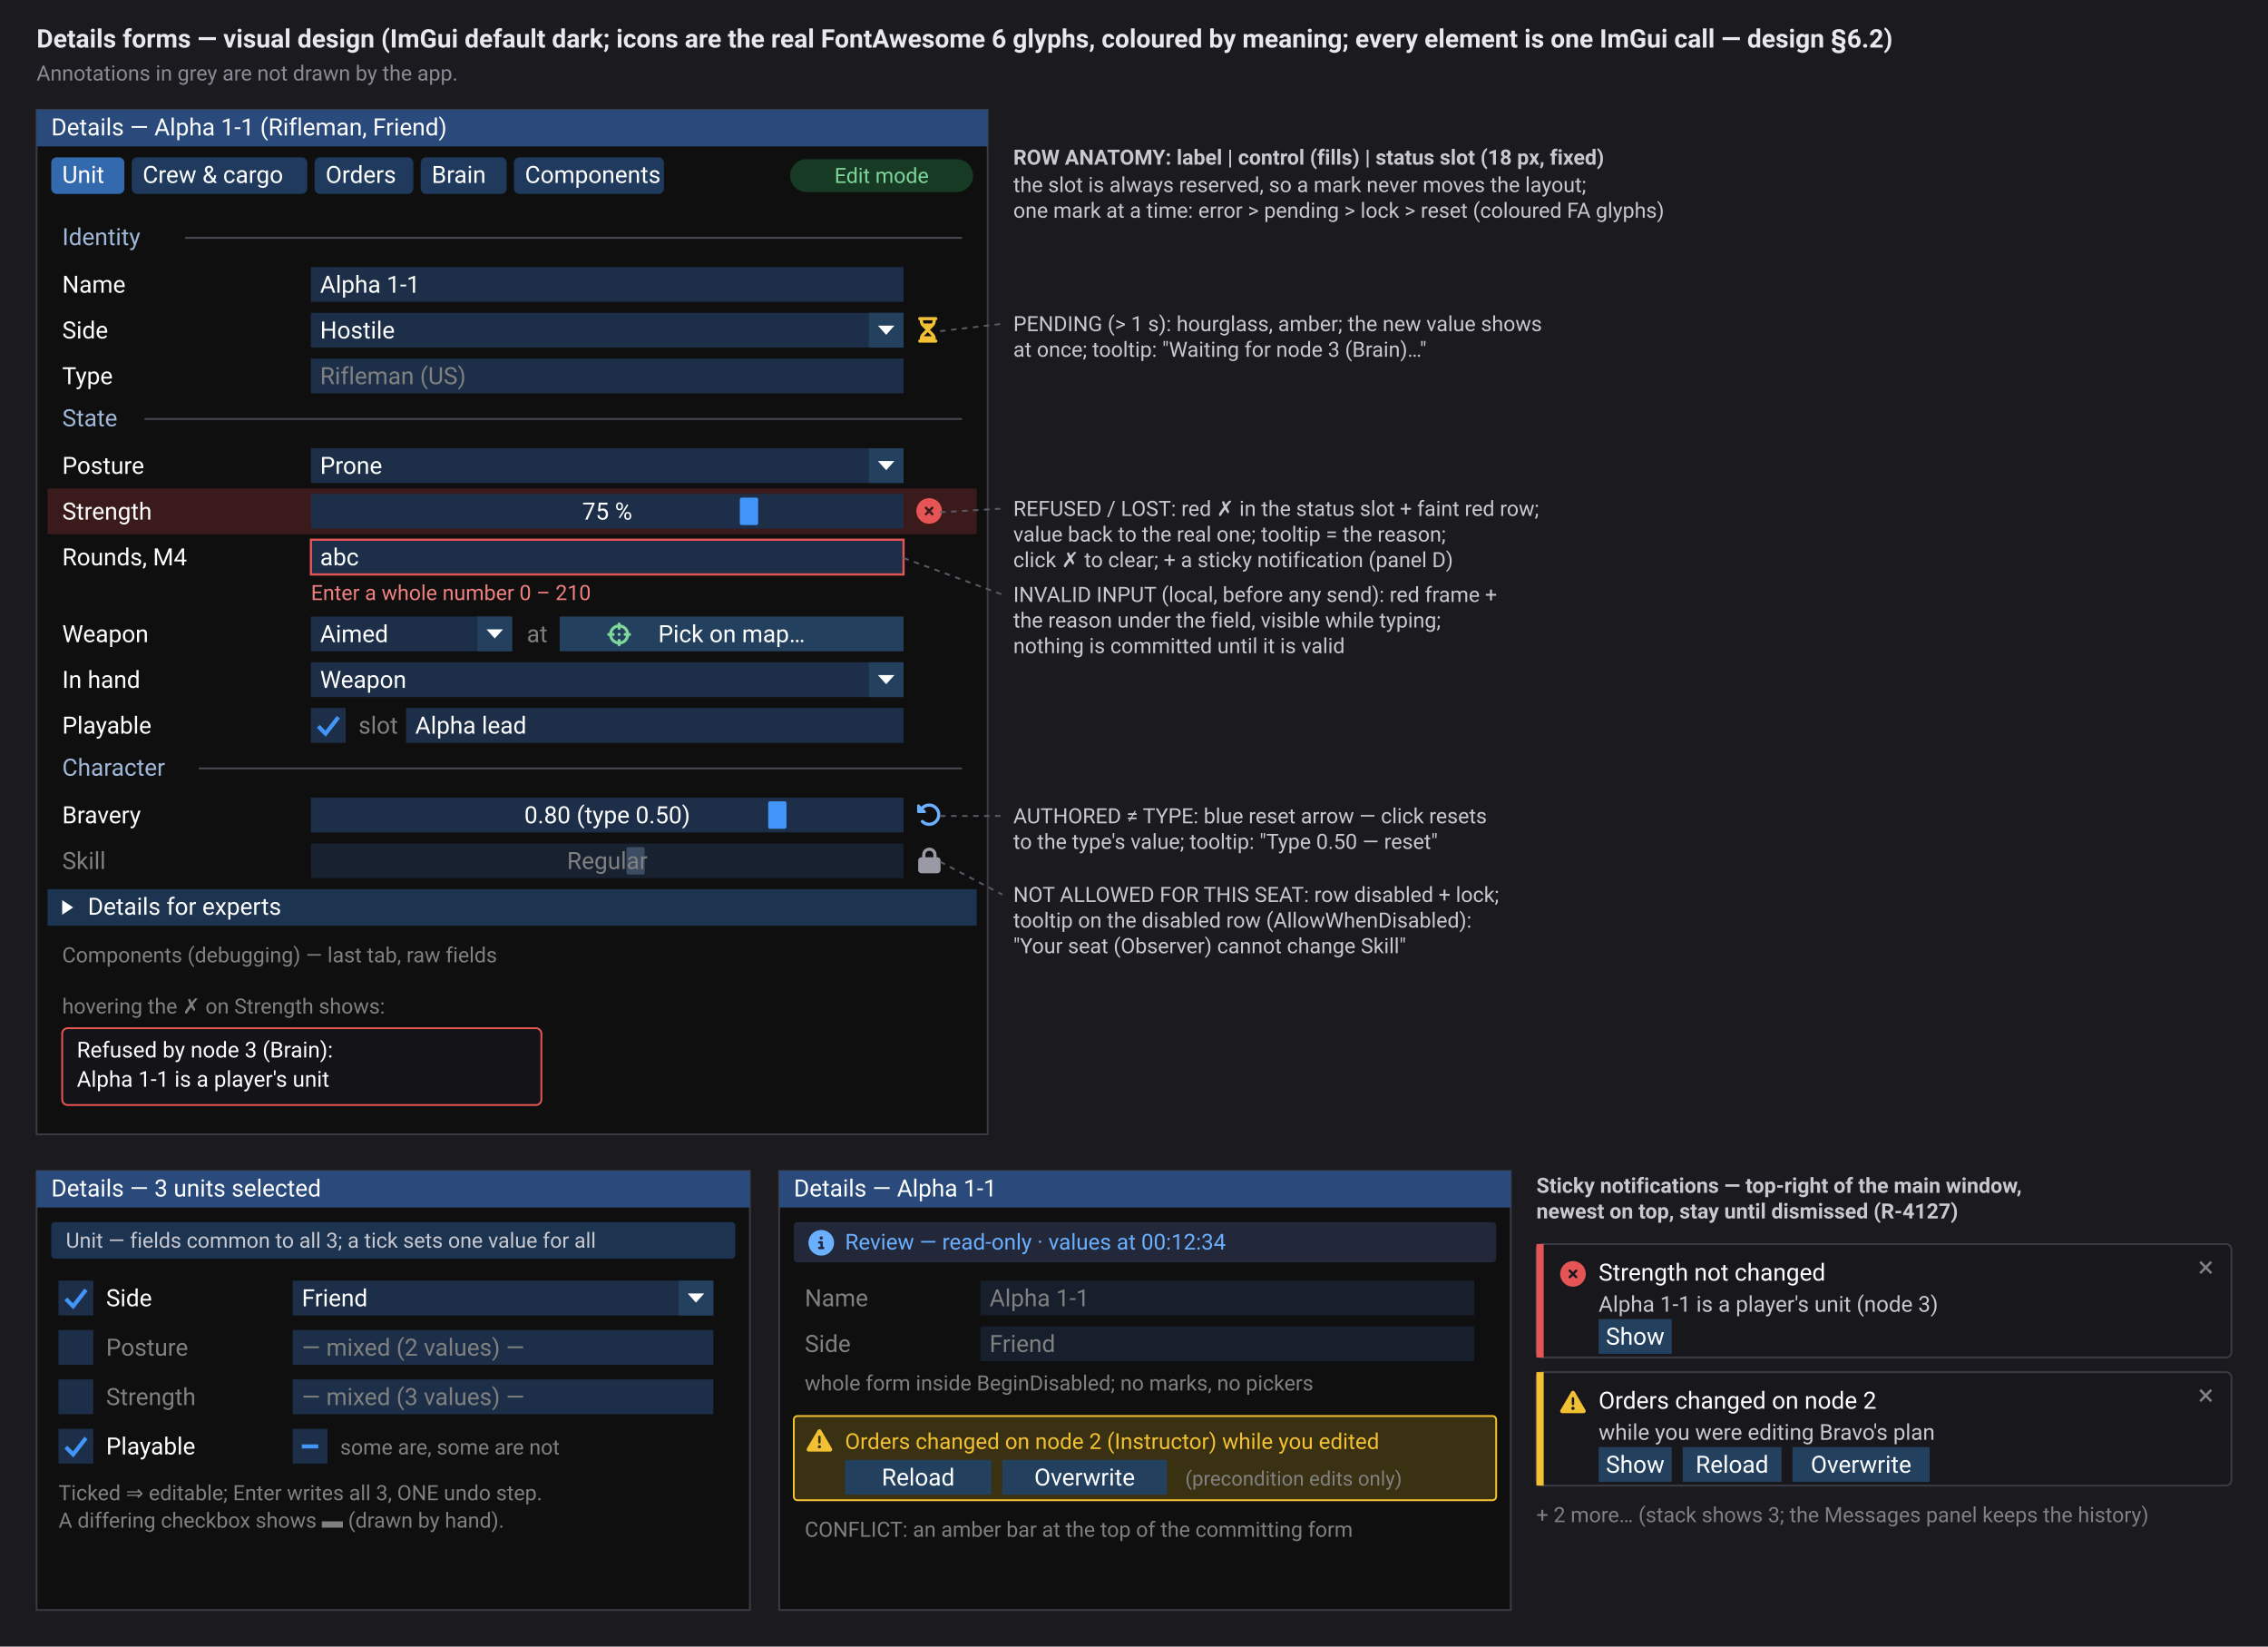
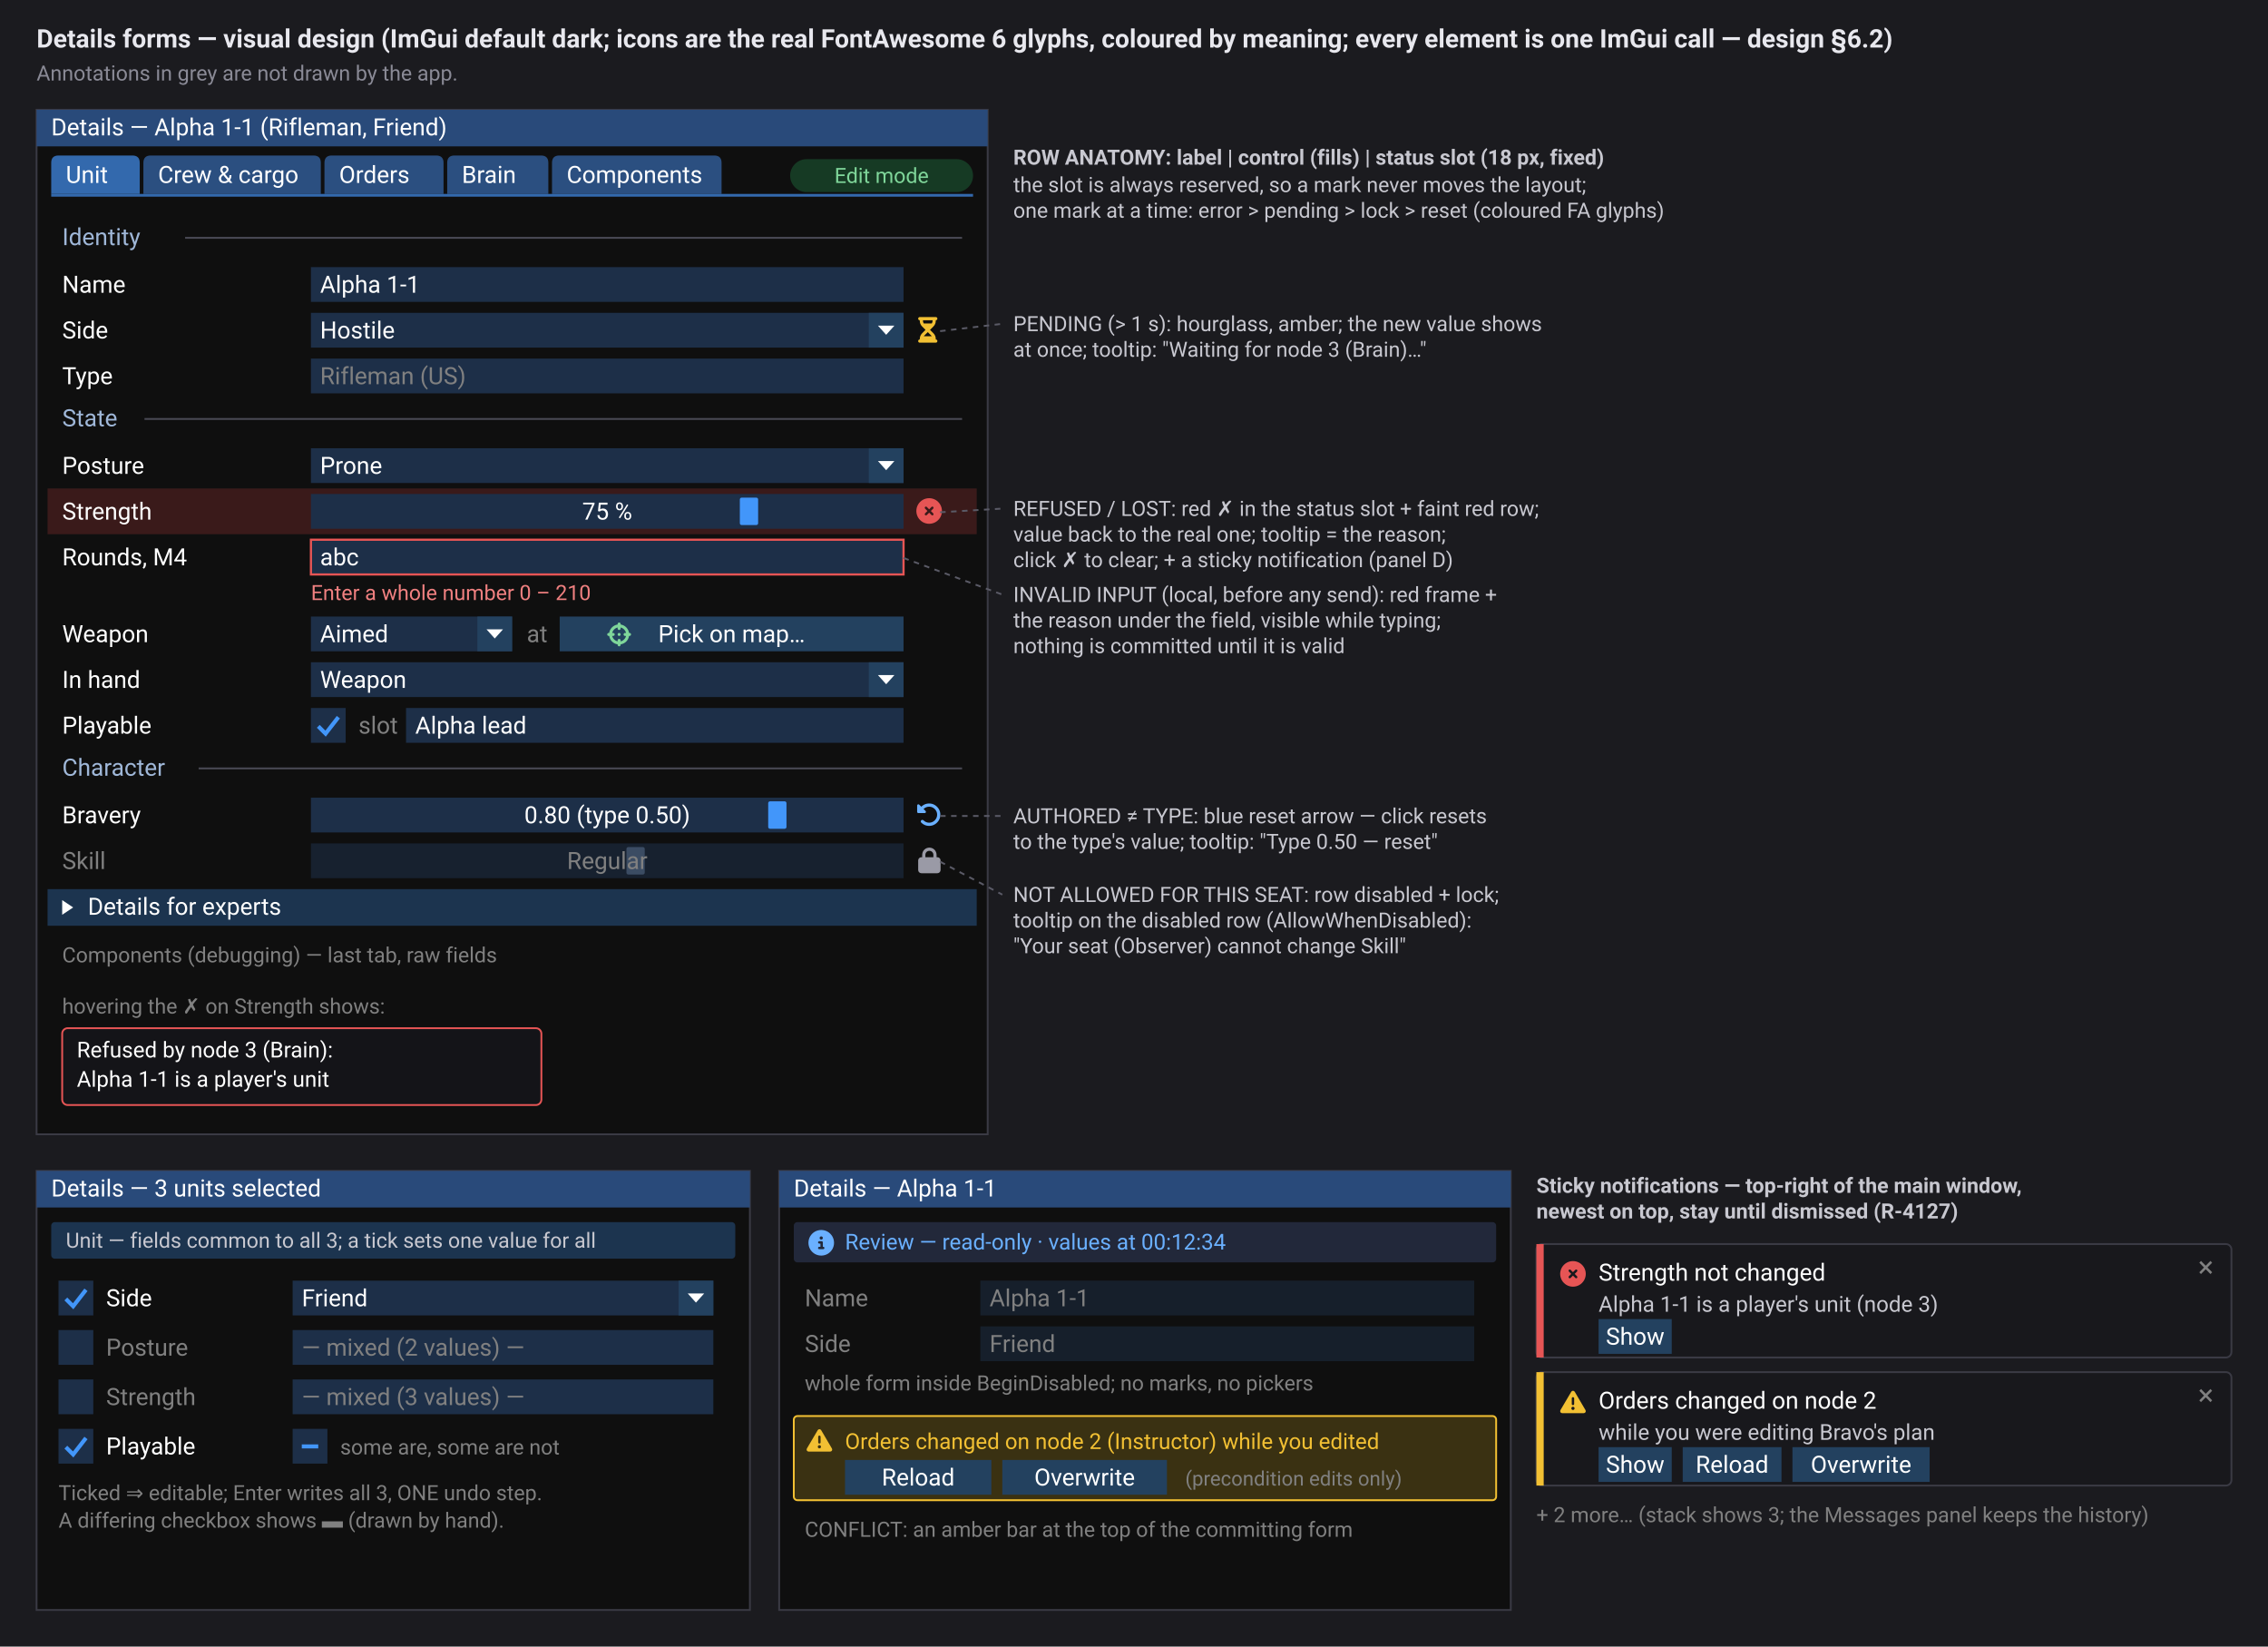
<svg xmlns="http://www.w3.org/2000/svg" width="1240" height="900" viewBox="0 0 1240 900">
  <rect x="0" y="0" width="1240" height="900" fill="#1B1B1F" rx="0" opacity="1" />
  <text x="20" y="26" fill="#E8E8EE" font-size="14" font-family="Roboto, Segoe UI, Arial, sans-serif" text-anchor="start" font-weight="bold">Details forms — visual design (ImGui default dark; icons are the real FontAwesome 6 glyphs, coloured by meaning; every element is one ImGui call — design §6.2)</text>
  <text x="20" y="44" fill="#8A8A96" font-size="11.5" font-family="Roboto, Segoe UI, Arial, sans-serif" text-anchor="start" font-weight="normal">Annotations in grey are not drawn by the app.</text>
  <rect x="20" y="60" width="520" height="560" fill="#0F0F0F" rx="0" stroke="#3A3A44" stroke-width="1" opacity="1" />
  <rect x="20" y="60" width="520" height="20" fill="#294A7A" rx="0" opacity="1" />
  <text x="28" y="74" fill="#FFFFFF" font-size="13" font-family="Roboto, Segoe UI, Arial, sans-serif" text-anchor="start" font-weight="normal">Details — Alpha 1-1 (Rifleman, Friend)</text>
-   <rect x="28" y="86" width="40" height="20" fill="#3369AD" rx="3" opacity="1" />
-   <text x="34" y="100" fill="#FFFFFF" font-size="13" font-family="Roboto, Segoe UI, Arial, sans-serif" text-anchor="start" font-weight="normal">Unit</text>
-   <rect x="72" y="86" width="96" height="20" fill="#1F3A5C" rx="3" opacity="1" />
-   <text x="78" y="100" fill="#FFFFFF" font-size="13" font-family="Roboto, Segoe UI, Arial, sans-serif" text-anchor="start" font-weight="normal">Crew &amp; cargo</text>
-   <rect x="172" y="86" width="54" height="20" fill="#1F3A5C" rx="3" opacity="1" />
-   <text x="178" y="100" fill="#FFFFFF" font-size="13" font-family="Roboto, Segoe UI, Arial, sans-serif" text-anchor="start" font-weight="normal">Orders</text>
-   <rect x="230" y="86" width="47" height="20" fill="#1F3A5C" rx="3" opacity="1" />
-   <text x="236" y="100" fill="#FFFFFF" font-size="13" font-family="Roboto, Segoe UI, Arial, sans-serif" text-anchor="start" font-weight="normal">Brain</text>
-   <rect x="281" y="86" width="82" height="20" fill="#1F3A5C" rx="3" opacity="1" />
-   <text x="287" y="100" fill="#FFFFFF" font-size="13" font-family="Roboto, Segoe UI, Arial, sans-serif" text-anchor="start" font-weight="normal">Components</text>
+   <path d="M28 106 L28 89 Q28 85 32 85 L72.4 85 Q76.4 85 76.4 89 L76.4 106 Z" fill="#3369AD" />
+   <text x="36" y="100" fill="#FFFFFF" font-size="13" font-family="Roboto, Segoe UI, Arial, sans-serif" text-anchor="start" font-weight="normal">Unit</text>
+   <path d="M78.4 106 L78.4 89 Q78.4 85 82.4 85 L171.4 85 Q175.4 85 175.4 89 L175.4 106 Z" fill="#2B4F80" />
+   <text x="86.4" y="100" fill="#FFFFFF" font-size="13" font-family="Roboto, Segoe UI, Arial, sans-serif" text-anchor="start" font-weight="normal">Crew &amp; cargo</text>
+   <path d="M177.4 106 L177.4 89 Q177.4 85 181.4 85 L238.5 85 Q242.5 85 242.5 89 L242.5 106 Z" fill="#2B4F80" />
+   <text x="185.4" y="100" fill="#FFFFFF" font-size="13" font-family="Roboto, Segoe UI, Arial, sans-serif" text-anchor="start" font-weight="normal">Orders</text>
+   <path d="M244.5 106 L244.5 89 Q244.5 85 248.5 85 L295.8 85 Q299.8 85 299.8 89 L299.8 106 Z" fill="#2B4F80" />
+   <text x="252.5" y="100" fill="#FFFFFF" font-size="13" font-family="Roboto, Segoe UI, Arial, sans-serif" text-anchor="start" font-weight="normal">Brain</text>
+   <path d="M301.8 106 L301.8 89 Q301.8 85 305.8 85 L390.5 85 Q394.5 85 394.5 89 L394.5 106 Z" fill="#2B4F80" />
+   <text x="309.8" y="100" fill="#FFFFFF" font-size="13" font-family="Roboto, Segoe UI, Arial, sans-serif" text-anchor="start" font-weight="normal">Components</text>
+   <rect x="28" y="106" width="504" height="1.5" fill="#3369AD" />
  <rect x="432" y="87" width="100" height="18" fill="#163A24" rx="9" opacity="1" />
  <text x="482" y="100" fill="#7FD69A" font-size="11.5" font-family="Roboto, Segoe UI, Arial, sans-serif" text-anchor="middle" font-weight="normal">Edit mode</text>
  <text x="34" y="134" fill="#9FB7D8" font-size="13" font-family="Roboto, Segoe UI, Arial, sans-serif" text-anchor="start" font-weight="normal">Identity</text>
  <line x1="101.2" y1="130" x2="526" y2="130" stroke="#4A4A55" />
  <text x="34" y="160" fill="#FFFFFF" font-size="13" font-family="Roboto, Segoe UI, Arial, sans-serif" text-anchor="start" font-weight="normal">Name</text>
  <rect x="170" y="146" width="324" height="19" fill="#1D2F48" rx="0" opacity="1" />
  <text x="175" y="160" fill="#FFFFFF" font-size="13" font-family="Roboto, Segoe UI, Arial, sans-serif" text-anchor="start" font-weight="normal">Alpha 1-1</text>
  <text x="34" y="185" fill="#FFFFFF" font-size="13" font-family="Roboto, Segoe UI, Arial, sans-serif" text-anchor="start" font-weight="normal">Side</text>
  <rect x="170" y="171" width="324" height="19" fill="#1D2F48" rx="0" opacity="1" />
  <rect x="475" y="171" width="19" height="19" fill="#23415F" rx="0" opacity="1" />
  <path d="M480 178 l4.5 5 l4.5 -5 z" fill="#FFFFFF" />
  <text x="175" y="185" fill="#FFFFFF" font-size="13" font-family="Roboto, Segoe UI, Arial, sans-serif" text-anchor="start" font-weight="normal">Hostile</text>
  <path d="M32 448Q18 448 9 439Q0 430 0 416Q0 402 9 393Q18 384 32 384V373Q33 307 79 260L147 192L79 124Q33 77 32 11V0Q18 0 9 -9Q0 -18 0 -32Q0 -46 9 -55Q18 -64 32 -64H64H352Q366 -64 375 -55Q384 -46 384 -32Q384 -18 375 -9Q366 0 352 0V11Q351 77 305 124L237 192L305 260Q351 307 352 373V384Q366 384 375 393Q384 402 384 416Q384 430 375 439Q366 448 352 448H320ZM96 373V384V373V384H288V373Q288 344 272 320H112Q96 344 96 373ZM112 64Q117 72 124 79L192 147L260 79Q267 72 272 64H112Z" fill="#F2C033" transform="translate(502,185.5508) scale(0.02734375,-0.02734375)" />
  <text x="34" y="210" fill="#FFFFFF" font-size="13" font-family="Roboto, Segoe UI, Arial, sans-serif" text-anchor="start" font-weight="normal">Type</text>
  <rect x="170" y="196" width="324" height="19" fill="#1D2F48" rx="0" opacity="1" />
  <text x="175" y="210" fill="#808080" font-size="13" font-family="Roboto, Segoe UI, Arial, sans-serif" text-anchor="start" font-weight="normal">Rifleman (US)</text>
  <text x="34" y="233" fill="#9FB7D8" font-size="13" font-family="Roboto, Segoe UI, Arial, sans-serif" text-anchor="start" font-weight="normal">State</text>
  <line x1="79.0" y1="229" x2="526" y2="229" stroke="#4A4A55" />
  <text x="34" y="259" fill="#FFFFFF" font-size="13" font-family="Roboto, Segoe UI, Arial, sans-serif" text-anchor="start" font-weight="normal">Posture</text>
  <rect x="170" y="245" width="324" height="19" fill="#1D2F48" rx="0" opacity="1" />
  <rect x="475" y="245" width="19" height="19" fill="#23415F" rx="0" opacity="1" />
  <path d="M480 252 l4.5 5 l4.5 -5 z" fill="#FFFFFF" />
  <text x="175" y="259" fill="#FFFFFF" font-size="13" font-family="Roboto, Segoe UI, Arial, sans-serif" text-anchor="start" font-weight="normal">Prone</text>
  <rect x="26" y="267" width="508" height="25" fill="#3A1A1A" rx="0" opacity="1" />
  <text x="34" y="284" fill="#FFFFFF" font-size="13" font-family="Roboto, Segoe UI, Arial, sans-serif" text-anchor="start" font-weight="normal">Strength</text>
  <rect x="170" y="270" width="324" height="19" fill="#1D2F48" rx="0" opacity="1" />
  <rect x="404.5" y="272" width="10" height="15" fill="#4296FA" rx="1" opacity="1" />
  <text x="332.0" y="284" fill="#FFFFFF" font-size="13" font-family="Roboto, Segoe UI, Arial, sans-serif" text-anchor="middle" font-weight="normal">75 %</text>
  <path d="M256 -64Q326 -63 384 -30Q442 4 478 64Q512 125 512 192Q512 259 478 320Q442 380 384 414Q326 447 256 448Q186 447 128 414Q70 380 34 320Q0 259 0 192Q0 125 34 64Q70 4 128 -30Q186 -63 256 -64ZM175 273Q192 287 209 273L256 226L303 273Q320 287 337 273Q351 256 337 239L290 192L337 145Q351 128 337 111Q320 97 303 111L256 158L209 111Q192 97 175 111Q161 128 175 145L222 192L175 239Q161 256 175 273Z" fill="#E65555" transform="translate(501,284.5508) scale(0.02734375,-0.02734375)" />
  <text x="34" y="309" fill="#FFFFFF" font-size="13" font-family="Roboto, Segoe UI, Arial, sans-serif" text-anchor="start" font-weight="normal">Rounds, M4</text>
  <rect x="170" y="295" width="324" height="19" fill="#1D2F48" rx="0" stroke="#E65555" stroke-width="1.2" opacity="1" />
  <text x="175" y="309" fill="#FFFFFF" font-size="13" font-family="Roboto, Segoe UI, Arial, sans-serif" text-anchor="start" font-weight="normal">abc</text>
  <text x="170" y="328" fill="#F08080" font-size="11.5" font-family="Roboto, Segoe UI, Arial, sans-serif" text-anchor="start" font-weight="normal">Enter a whole number 0 – 210</text>
  <text x="34" y="351" fill="#FFFFFF" font-size="13" font-family="Roboto, Segoe UI, Arial, sans-serif" text-anchor="start" font-weight="normal">Weapon</text>
  <rect x="170" y="337" width="110" height="19" fill="#1D2F48" rx="0" opacity="1" />
  <rect x="261" y="337" width="19" height="19" fill="#23415F" rx="0" opacity="1" />
  <path d="M266 344 l4.5 5 l4.5 -5 z" fill="#FFFFFF" />
  <text x="175" y="351" fill="#FFFFFF" font-size="13" font-family="Roboto, Segoe UI, Arial, sans-serif" text-anchor="start" font-weight="normal">Aimed</text>
  <text x="288" y="351" fill="#808080" font-size="13" font-family="Roboto, Segoe UI, Arial, sans-serif" text-anchor="start" font-weight="normal">at</text>
  <rect x="306" y="337" width="188" height="19" fill="#23415F" rx="0" opacity="1" />
  <text x="400.0" y="351" fill="#FFFFFF" font-size="13" font-family="Roboto, Segoe UI, Arial, sans-serif" text-anchor="middle" font-weight="normal">     Pick on map…</text>
  <path d="M256 448Q270 448 279 439Q288 430 288 416V406Q360 394 409 345Q458 295 470 224H480Q494 224 503 215Q512 206 512 192Q512 178 503 169Q494 160 480 160H470Q458 88 409 39Q359 -10 288 -22V-32Q288 -46 279 -55Q270 -64 256 -64Q242 -64 233 -55Q224 -46 224 -32V-22Q152 -10 103 39Q54 88 42 160H32Q18 160 9 169Q0 178 0 192Q0 206 9 215Q18 224 32 224H42Q54 296 103 345Q152 394 224 406V416Q224 430 233 439Q242 448 256 448ZM107 160Q117 116 149 85Q180 53 224 43V64Q224 78 233 87Q242 96 256 96Q270 96 279 87Q288 78 288 64V43Q332 53 363 85Q395 116 405 160H384Q370 160 361 169Q352 178 352 192Q352 206 361 215Q370 224 384 224H405Q395 268 363 299Q332 331 288 341V320Q288 306 279 297Q270 288 256 288Q242 288 233 297Q224 306 224 320V341Q180 331 149 299Q117 268 107 224H128Q142 224 151 215Q160 206 160 192Q160 178 151 169Q142 160 128 160H107ZM256 224Q270 224 279 215Q288 206 288 192Q288 178 279 169Q270 160 256 160Q242 160 233 169Q224 178 224 192Q224 206 233 215Q242 224 256 224Z" fill="#7FD69A" transform="translate(332,351.6543) scale(0.02539062,-0.02539062)" />
  <text x="34" y="376" fill="#FFFFFF" font-size="13" font-family="Roboto, Segoe UI, Arial, sans-serif" text-anchor="start" font-weight="normal">In hand</text>
  <rect x="170" y="362" width="324" height="19" fill="#1D2F48" rx="0" opacity="1" />
  <rect x="475" y="362" width="19" height="19" fill="#23415F" rx="0" opacity="1" />
  <path d="M480 369 l4.5 5 l4.5 -5 z" fill="#FFFFFF" />
  <text x="175" y="376" fill="#FFFFFF" font-size="13" font-family="Roboto, Segoe UI, Arial, sans-serif" text-anchor="start" font-weight="normal">Weapon</text>
  <text x="34" y="401" fill="#FFFFFF" font-size="13" font-family="Roboto, Segoe UI, Arial, sans-serif" text-anchor="start" font-weight="normal">Playable</text>
  <rect x="170" y="387" width="19" height="19" fill="#1D2F48" rx="0" opacity="1" />
  <path d="M174 397 l4 4 l7 -9" stroke="#4296FA" stroke-width="2.2" fill="none" />
  <text x="196" y="401" fill="#808080" font-size="13" font-family="Roboto, Segoe UI, Arial, sans-serif" text-anchor="start" font-weight="normal">slot</text>
  <rect x="222" y="387" width="272" height="19" fill="#1D2F48" rx="0" opacity="1" />
  <text x="227" y="401" fill="#FFFFFF" font-size="13" font-family="Roboto, Segoe UI, Arial, sans-serif" text-anchor="start" font-weight="normal">Alpha lead</text>
  <text x="34" y="424" fill="#9FB7D8" font-size="13" font-family="Roboto, Segoe UI, Arial, sans-serif" text-anchor="start" font-weight="normal">Character</text>
  <line x1="108.6" y1="420" x2="526" y2="420" stroke="#4A4A55" />
  <text x="34" y="450" fill="#FFFFFF" font-size="13" font-family="Roboto, Segoe UI, Arial, sans-serif" text-anchor="start" font-weight="normal">Bravery</text>
  <rect x="170" y="436" width="324" height="19" fill="#1D2F48" rx="0" opacity="1" />
  <rect x="420.0" y="438" width="10" height="15" fill="#4296FA" rx="1" opacity="1" />
  <text x="332.0" y="450" fill="#FFFFFF" font-size="13" font-family="Roboto, Segoe UI, Arial, sans-serif" text-anchor="middle" font-weight="normal">0.80  (type 0.50)</text>
  <path d="M49 224H40H49H40Q18 226 16 248V376Q17 392 31 398Q45 404 57 393L99 351Q143 395 200 409Q257 423 313 409Q370 394 414 350Q458 306 473 249Q487 192 473 135Q458 78 414 34Q370 -10 313 -25Q256 -39 199 -25Q142 -10 98 34Q88 43 88 56Q88 69 98 79Q107 88 120 88Q133 88 143 79Q192 32 256 32Q320 32 369 79Q416 128 416 192Q416 256 369 305Q320 352 257 352Q193 352 144 306L185 265Q196 253 190 239Q184 225 168 224H49Z" fill="#6AB0FF" transform="translate(501,450.5508) scale(0.02734375,-0.02734375)" />
  <text x="34" y="475" fill="#808080" font-size="13" font-family="Roboto, Segoe UI, Arial, sans-serif" text-anchor="start" font-weight="normal">Skill</text>
  <rect x="170" y="461" width="324" height="19" fill="#1D2F48" rx="0" opacity="0.55" />
  <rect x="342.5" y="463" width="10" height="15" fill="#3B4C63" rx="1" opacity="1" />
  <text x="332.0" y="475" fill="#808080" font-size="13" font-family="Roboto, Segoe UI, Arial, sans-serif" text-anchor="middle" font-weight="normal">Regular</text>
  <path d="M144 304V256V304V256H304V304Q303 338 281 361Q258 383 224 384Q190 383 167 361Q145 338 144 304ZM80 256V304V256V304Q82 365 122 406Q163 446 224 448Q285 446 326 406Q366 365 368 304V256H384Q411 255 429 237Q447 219 448 192V0Q447 -27 429 -45Q411 -63 384 -64H64Q37 -63 19 -45Q1 -27 0 0V192Q1 219 19 237Q37 255 64 256H80Z" fill="#9A9AA6" transform="translate(502,475.5508) scale(0.02734375,-0.02734375)" />
  <rect x="26" y="486" width="508" height="20" fill="#1C344F" rx="0" opacity="1" />
  <path d="M34 492 l6 4 l-6 4 z" fill="#FFFFFF" />
  <text x="48" y="500" fill="#FFFFFF" font-size="13" font-family="Roboto, Segoe UI, Arial, sans-serif" text-anchor="start" font-weight="normal">Details for experts</text>
  <text x="34" y="526" fill="#808080" font-size="11.5" font-family="Roboto, Segoe UI, Arial, sans-serif" text-anchor="start" font-weight="normal">Components (debugging) — last tab, raw fields</text>
  <path d="M514 181 L548 177" stroke="#5A5A66" stroke-width="1" stroke-dasharray="3 3" fill="none" />
  <text x="554" y="181" fill="#C8C8D0" font-size="11.5" font-family="Roboto, Segoe UI, Arial, sans-serif" text-anchor="start" font-weight="normal">PENDING (&gt; 1 s): hourglass, amber; the new value shows</text>
  <text x="554" y="195" fill="#C8C8D0" font-size="11.5" font-family="Roboto, Segoe UI, Arial, sans-serif" text-anchor="start" font-weight="normal">at once; tooltip: "Waiting for node 3 (Brain)…"</text>
  <path d="M514 280 L548 278" stroke="#5A5A66" stroke-width="1" stroke-dasharray="3 3" fill="none" />
  <text x="554" y="282" fill="#C8C8D0" font-size="11.5" font-family="Roboto, Segoe UI, Arial, sans-serif" text-anchor="start" font-weight="normal">REFUSED / LOST: red ✗ in the status slot + faint red row;</text>
  <text x="554" y="296" fill="#C8C8D0" font-size="11.5" font-family="Roboto, Segoe UI, Arial, sans-serif" text-anchor="start" font-weight="normal">value back to the real one; tooltip = the reason;</text>
  <text x="554" y="310" fill="#C8C8D0" font-size="11.5" font-family="Roboto, Segoe UI, Arial, sans-serif" text-anchor="start" font-weight="normal">click ✗ to clear; + a sticky notification (panel D)</text>
  <path d="M494 305 L548 325" stroke="#5A5A66" stroke-width="1" stroke-dasharray="3 3" fill="none" />
  <text x="554" y="329" fill="#C8C8D0" font-size="11.5" font-family="Roboto, Segoe UI, Arial, sans-serif" text-anchor="start" font-weight="normal">INVALID INPUT (local, before any send): red frame +</text>
  <text x="554" y="343" fill="#C8C8D0" font-size="11.5" font-family="Roboto, Segoe UI, Arial, sans-serif" text-anchor="start" font-weight="normal">the reason under the field, visible while typing;</text>
  <text x="554" y="357" fill="#C8C8D0" font-size="11.5" font-family="Roboto, Segoe UI, Arial, sans-serif" text-anchor="start" font-weight="normal">nothing is committed until it is valid</text>
  <path d="M514 446 L548 446" stroke="#5A5A66" stroke-width="1" stroke-dasharray="3 3" fill="none" />
  <text x="554" y="450" fill="#C8C8D0" font-size="11.5" font-family="Roboto, Segoe UI, Arial, sans-serif" text-anchor="start" font-weight="normal">AUTHORED ≠ TYPE: blue reset arrow — click resets</text>
  <text x="554" y="464" fill="#C8C8D0" font-size="11.5" font-family="Roboto, Segoe UI, Arial, sans-serif" text-anchor="start" font-weight="normal">to the type's value; tooltip: "Type 0.50 — reset"</text>
  <path d="M514 471 L548 489" stroke="#5A5A66" stroke-width="1" stroke-dasharray="3 3" fill="none" />
  <text x="554" y="493" fill="#C8C8D0" font-size="11.5" font-family="Roboto, Segoe UI, Arial, sans-serif" text-anchor="start" font-weight="normal">NOT ALLOWED FOR THIS SEAT: row disabled + lock;</text>
  <text x="554" y="507" fill="#C8C8D0" font-size="11.5" font-family="Roboto, Segoe UI, Arial, sans-serif" text-anchor="start" font-weight="normal">tooltip on the disabled row (AllowWhenDisabled):</text>
  <text x="554" y="521" fill="#C8C8D0" font-size="11.5" font-family="Roboto, Segoe UI, Arial, sans-serif" text-anchor="start" font-weight="normal">"Your seat (Observer) cannot change Skill"</text>
  <text x="554" y="90" fill="#C8C8D0" font-size="11.5" font-family="Roboto, Segoe UI, Arial, sans-serif" text-anchor="start" font-weight="bold">ROW ANATOMY: label | control (fills) | status slot (18 px, fixed)</text>
  <text x="554" y="105" fill="#C8C8D0" font-size="11.5" font-family="Roboto, Segoe UI, Arial, sans-serif" text-anchor="start" font-weight="normal">the slot is always reserved, so a mark never moves the layout;</text>
  <text x="554" y="119" fill="#C8C8D0" font-size="11.5" font-family="Roboto, Segoe UI, Arial, sans-serif" text-anchor="start" font-weight="normal">one mark at a time: error &gt; pending &gt; lock &gt; reset (coloured FA glyphs)</text>
  <text x="34" y="554" fill="#808080" font-size="11.5" font-family="Roboto, Segoe UI, Arial, sans-serif" text-anchor="start" font-weight="normal">hovering the ✗ on Strength shows:</text>
  <rect x="34" y="562" width="262" height="42" fill="#141418" rx="3" stroke="#E65555" stroke-width="1" opacity="1" />
  <text x="42" y="578" fill="#FFFFFF" font-size="12" font-family="Roboto, Segoe UI, Arial, sans-serif" text-anchor="start" font-weight="normal">Refused by node 3 (Brain):</text>
  <text x="42" y="594" fill="#FFFFFF" font-size="12" font-family="Roboto, Segoe UI, Arial, sans-serif" text-anchor="start" font-weight="normal">Alpha 1-1 is a player's unit</text>
  <rect x="20" y="640" width="390" height="240" fill="#0F0F0F" rx="0" stroke="#3A3A44" stroke-width="1" opacity="1" />
  <rect x="20" y="640" width="390" height="20" fill="#294A7A" rx="0" opacity="1" />
  <text x="28" y="654" fill="#FFFFFF" font-size="13" font-family="Roboto, Segoe UI, Arial, sans-serif" text-anchor="start" font-weight="normal">Details — 3 units selected</text>
  <rect x="28" y="668" width="374" height="20" fill="#1C344F" rx="2" opacity="1" />
  <text x="36" y="682" fill="#C8C8D0" font-size="11.5" font-family="Roboto, Segoe UI, Arial, sans-serif" text-anchor="start" font-weight="normal">Unit — fields common to all 3; a tick sets one value for all</text>
  <rect x="32" y="700" width="19" height="19" fill="#1D2F48" rx="0" opacity="1" />
  <path d="M36 710 l4 4 l7 -9" stroke="#4296FA" stroke-width="2.2" fill="none" />
  <text x="58" y="714" fill="#FFFFFF" font-size="13" font-family="Roboto, Segoe UI, Arial, sans-serif" text-anchor="start" font-weight="normal">Side</text>
  <rect x="160" y="700" width="230" height="19" fill="#1D2F48" rx="0" opacity="1" />
  <rect x="371" y="700" width="19" height="19" fill="#23415F" rx="0" opacity="1" />
  <path d="M376 707 l4.5 5 l4.5 -5 z" fill="#FFFFFF" />
  <text x="165" y="714" fill="#FFFFFF" font-size="13" font-family="Roboto, Segoe UI, Arial, sans-serif" text-anchor="start" font-weight="normal">Friend</text>
  <rect x="32" y="727" width="19" height="19" fill="#1D2F48" rx="0" opacity="1" />
  <text x="58" y="741" fill="#808080" font-size="13" font-family="Roboto, Segoe UI, Arial, sans-serif" text-anchor="start" font-weight="normal">Posture</text>
  <rect x="160" y="727" width="230" height="19" fill="#1D2F48" rx="0" opacity="1" />
  <text x="165" y="741" fill="#808080" font-size="13" font-family="Roboto, Segoe UI, Arial, sans-serif" text-anchor="start" font-weight="normal">— mixed (2 values) —</text>
  <rect x="32" y="754" width="19" height="19" fill="#1D2F48" rx="0" opacity="1" />
  <text x="58" y="768" fill="#808080" font-size="13" font-family="Roboto, Segoe UI, Arial, sans-serif" text-anchor="start" font-weight="normal">Strength</text>
  <rect x="160" y="754" width="230" height="19" fill="#1D2F48" rx="0" opacity="1" />
  <text x="165" y="768" fill="#808080" font-size="13" font-family="Roboto, Segoe UI, Arial, sans-serif" text-anchor="start" font-weight="normal">— mixed (3 values) —</text>
  <rect x="32" y="781" width="19" height="19" fill="#1D2F48" rx="0" opacity="1" />
  <path d="M36 791 l4 4 l7 -9" stroke="#4296FA" stroke-width="2.2" fill="none" />
  <text x="58" y="795" fill="#FFFFFF" font-size="13" font-family="Roboto, Segoe UI, Arial, sans-serif" text-anchor="start" font-weight="normal">Playable</text>
  <rect x="160" y="781" width="19" height="19" fill="#1D2F48" rx="0" opacity="1" />
  <rect x="165" y="789.5" width="9" height="2.2" fill="#4296FA" rx="0" opacity="1" />
  <text x="186" y="795" fill="#808080" font-size="11.5" font-family="Roboto, Segoe UI, Arial, sans-serif" text-anchor="start" font-weight="normal">some are, some are not</text>
  <text x="32" y="820" fill="#808080" font-size="11.5" font-family="Roboto, Segoe UI, Arial, sans-serif" text-anchor="start" font-weight="normal">Ticked ⇒ editable; Enter writes all 3, ONE undo step.</text>
  <text x="32" y="835" fill="#808080" font-size="11.5" font-family="Roboto, Segoe UI, Arial, sans-serif" text-anchor="start" font-weight="normal">A differing checkbox shows ▬ (drawn by hand).</text>
  <rect x="426" y="640" width="400" height="240" fill="#0F0F0F" rx="0" stroke="#3A3A44" stroke-width="1" opacity="1" />
  <rect x="426" y="640" width="400" height="20" fill="#294A7A" rx="0" opacity="1" />
  <text x="434" y="654" fill="#FFFFFF" font-size="13" font-family="Roboto, Segoe UI, Arial, sans-serif" text-anchor="start" font-weight="normal">Details — Alpha 1-1</text>
  <rect x="434" y="668" width="384" height="22" fill="#22283A" rx="2" opacity="1" />
  <path d="M256 -64Q326 -63 384 -30Q442 4 478 64Q512 125 512 192Q512 259 478 320Q442 380 384 414Q326 447 256 448Q186 447 128 414Q70 380 34 320Q0 259 0 192Q0 125 34 64Q70 4 128 -30Q186 -63 256 -64ZM216 112H240H216H240V176H216Q194 178 192 200Q194 222 216 224H264Q286 222 288 200V112H296Q318 110 320 88Q318 66 296 64H216Q194 66 192 88Q194 110 216 112ZM256 320Q270 320 279 311Q288 302 288 288Q288 274 279 265Q270 256 256 256Q242 256 233 265Q224 274 224 288Q224 302 233 311Q242 320 256 320Z" fill="#6AB0FF" transform="translate(442,684.5508) scale(0.02734375,-0.02734375)" />
  <text x="462" y="683" fill="#6AB0FF" font-size="12" font-family="Roboto, Segoe UI, Arial, sans-serif" text-anchor="start" font-weight="normal">Review — read-only · values at 00:12:34</text>
  <text x="440" y="714" fill="#808080" font-size="13" font-family="Roboto, Segoe UI, Arial, sans-serif" text-anchor="start" font-weight="normal">Name</text>
  <rect x="536" y="700" width="270" height="19" fill="#1D2F48" rx="0" opacity="0.5" />
  <text x="541" y="714" fill="#808080" font-size="13" font-family="Roboto, Segoe UI, Arial, sans-serif" text-anchor="start" font-weight="normal">Alpha 1-1</text>
  <text x="440" y="739" fill="#808080" font-size="13" font-family="Roboto, Segoe UI, Arial, sans-serif" text-anchor="start" font-weight="normal">Side</text>
  <rect x="536" y="725" width="270" height="19" fill="#1D2F48" rx="0" opacity="0.5" />
  <text x="541" y="739" fill="#808080" font-size="13" font-family="Roboto, Segoe UI, Arial, sans-serif" text-anchor="start" font-weight="normal">Friend</text>
  <text x="440" y="760" fill="#808080" font-size="11.5" font-family="Roboto, Segoe UI, Arial, sans-serif" text-anchor="start" font-weight="normal">whole form inside BeginDisabled; no marks, no pickers</text>
  <rect x="434" y="774" width="384" height="46" fill="#3A3112" rx="2" stroke="#F2C033" stroke-width="1" opacity="1" />
  <path d="M256 416Q279 415 291 396L507 28Q517 8 507 -12Q495 -31 472 -32H40Q17 -31 5 -12Q-5 8 5 28L222 396Q234 415 256 416ZM256 288Q234 286 232 264V152Q234 130 256 128Q278 130 280 152V264Q278 286 256 288ZM288 64Q288 78 279 87Q270 96 256 96Q242 96 233 87Q224 78 224 64Q224 50 233 41Q242 32 256 32Q270 32 279 41Q288 50 288 64Z" fill="#F2C033" transform="translate(441,792.5508) scale(0.02734375,-0.02734375)" />
  <text x="462" y="792" fill="#F2C033" font-size="12" font-family="Roboto, Segoe UI, Arial, sans-serif" text-anchor="start" font-weight="normal">Orders changed on node 2 (Instructor) while you edited</text>
  <rect x="462" y="798" width="80" height="19" fill="#23415F" rx="0" opacity="1" />
  <text x="502.0" y="812" fill="#FFFFFF" font-size="13" font-family="Roboto, Segoe UI, Arial, sans-serif" text-anchor="middle" font-weight="normal">Reload</text>
  <rect x="548" y="798" width="90" height="19" fill="#23415F" rx="0" opacity="1" />
  <text x="593.0" y="812" fill="#FFFFFF" font-size="13" font-family="Roboto, Segoe UI, Arial, sans-serif" text-anchor="middle" font-weight="normal">Overwrite</text>
  <text x="648" y="812" fill="#808080" font-size="11" font-family="Roboto, Segoe UI, Arial, sans-serif" text-anchor="start" font-weight="normal">(precondition edits only)</text>
  <text x="440" y="840" fill="#808080" font-size="11.5" font-family="Roboto, Segoe UI, Arial, sans-serif" text-anchor="start" font-weight="normal">CONFLICT: an amber bar at the top of the committing form</text>
  <text x="840" y="652" fill="#C8C8D0" font-size="11.5" font-family="Roboto, Segoe UI, Arial, sans-serif" text-anchor="start" font-weight="bold">Sticky notifications — top-right of the main window,</text>
  <text x="840" y="666" fill="#C8C8D0" font-size="11.5" font-family="Roboto, Segoe UI, Arial, sans-serif" text-anchor="start" font-weight="bold">newest on top, stay until dismissed (R-4127)</text>
  <rect x="840" y="680" width="380" height="62" fill="#18181C" rx="3" stroke="#3A3A44" stroke-width="1" opacity="1" />
  <rect x="840" y="680" width="4" height="62" fill="#E65555" rx="0" opacity="1" />
  <path d="M256 -64Q326 -63 384 -30Q442 4 478 64Q512 125 512 192Q512 259 478 320Q442 380 384 414Q326 447 256 448Q186 447 128 414Q70 380 34 320Q0 259 0 192Q0 125 34 64Q70 4 128 -30Q186 -63 256 -64ZM175 273Q192 287 209 273L256 226L303 273Q320 287 337 273Q351 256 337 239L290 192L337 145Q351 128 337 111Q320 97 303 111L256 158L209 111Q192 97 175 111Q161 128 175 145L222 192L175 239Q161 256 175 273Z" fill="#E65555" transform="translate(853,701.5508) scale(0.02734375,-0.02734375)" />
  <text x="874" y="700" fill="#FFFFFF" font-size="13" font-family="Roboto, Segoe UI, Arial, sans-serif" text-anchor="start" font-weight="normal">Strength not changed</text>
  <text x="874" y="717" fill="#C8C8D0" font-size="12" font-family="Roboto, Segoe UI, Arial, sans-serif" text-anchor="start" font-weight="normal">Alpha 1-1 is a player's unit (node 3)</text>
  <rect x="874" y="721" width="40" height="19" fill="#23415F" rx="0" opacity="1" />
  <text x="894.0" y="735" fill="#FFFFFF" font-size="13" font-family="Roboto, Segoe UI, Arial, sans-serif" text-anchor="middle" font-weight="normal">Show</text>
  <text x="1206" y="698" fill="#808080" font-size="16" font-family="Roboto, Segoe UI, Arial, sans-serif" text-anchor="middle" font-weight="normal">×</text>
  <rect x="840" y="750" width="380" height="62" fill="#18181C" rx="3" stroke="#3A3A44" stroke-width="1" opacity="1" />
  <rect x="840" y="750" width="4" height="62" fill="#F2C033" rx="0" opacity="1" />
  <path d="M256 416Q279 415 291 396L507 28Q517 8 507 -12Q495 -31 472 -32H40Q17 -31 5 -12Q-5 8 5 28L222 396Q234 415 256 416ZM256 288Q234 286 232 264V152Q234 130 256 128Q278 130 280 152V264Q278 286 256 288ZM288 64Q288 78 279 87Q270 96 256 96Q242 96 233 87Q224 78 224 64Q224 50 233 41Q242 32 256 32Q270 32 279 41Q288 50 288 64Z" fill="#F2C033" transform="translate(853,771.5508) scale(0.02734375,-0.02734375)" />
  <text x="874" y="770" fill="#FFFFFF" font-size="13" font-family="Roboto, Segoe UI, Arial, sans-serif" text-anchor="start" font-weight="normal">Orders changed on node 2</text>
  <text x="874" y="787" fill="#C8C8D0" font-size="12" font-family="Roboto, Segoe UI, Arial, sans-serif" text-anchor="start" font-weight="normal">while you were editing Bravo's plan</text>
  <rect x="874" y="791" width="40" height="19" fill="#23415F" rx="0" opacity="1" />
  <text x="894.0" y="805" fill="#FFFFFF" font-size="13" font-family="Roboto, Segoe UI, Arial, sans-serif" text-anchor="middle" font-weight="normal">Show</text>
  <rect x="920" y="791" width="54" height="19" fill="#23415F" rx="0" opacity="1" />
  <text x="947.0" y="805" fill="#FFFFFF" font-size="13" font-family="Roboto, Segoe UI, Arial, sans-serif" text-anchor="middle" font-weight="normal">Reload</text>
  <rect x="980" y="791" width="75" height="19" fill="#23415F" rx="0" opacity="1" />
  <text x="1017.5" y="805" fill="#FFFFFF" font-size="13" font-family="Roboto, Segoe UI, Arial, sans-serif" text-anchor="middle" font-weight="normal">Overwrite</text>
  <text x="1206" y="768" fill="#808080" font-size="16" font-family="Roboto, Segoe UI, Arial, sans-serif" text-anchor="middle" font-weight="normal">×</text>
  <text x="840" y="832" fill="#808080" font-size="11.5" font-family="Roboto, Segoe UI, Arial, sans-serif" text-anchor="start" font-weight="normal">+ 2 more…  (stack shows 3; the Messages panel keeps the history)</text>
</svg>
